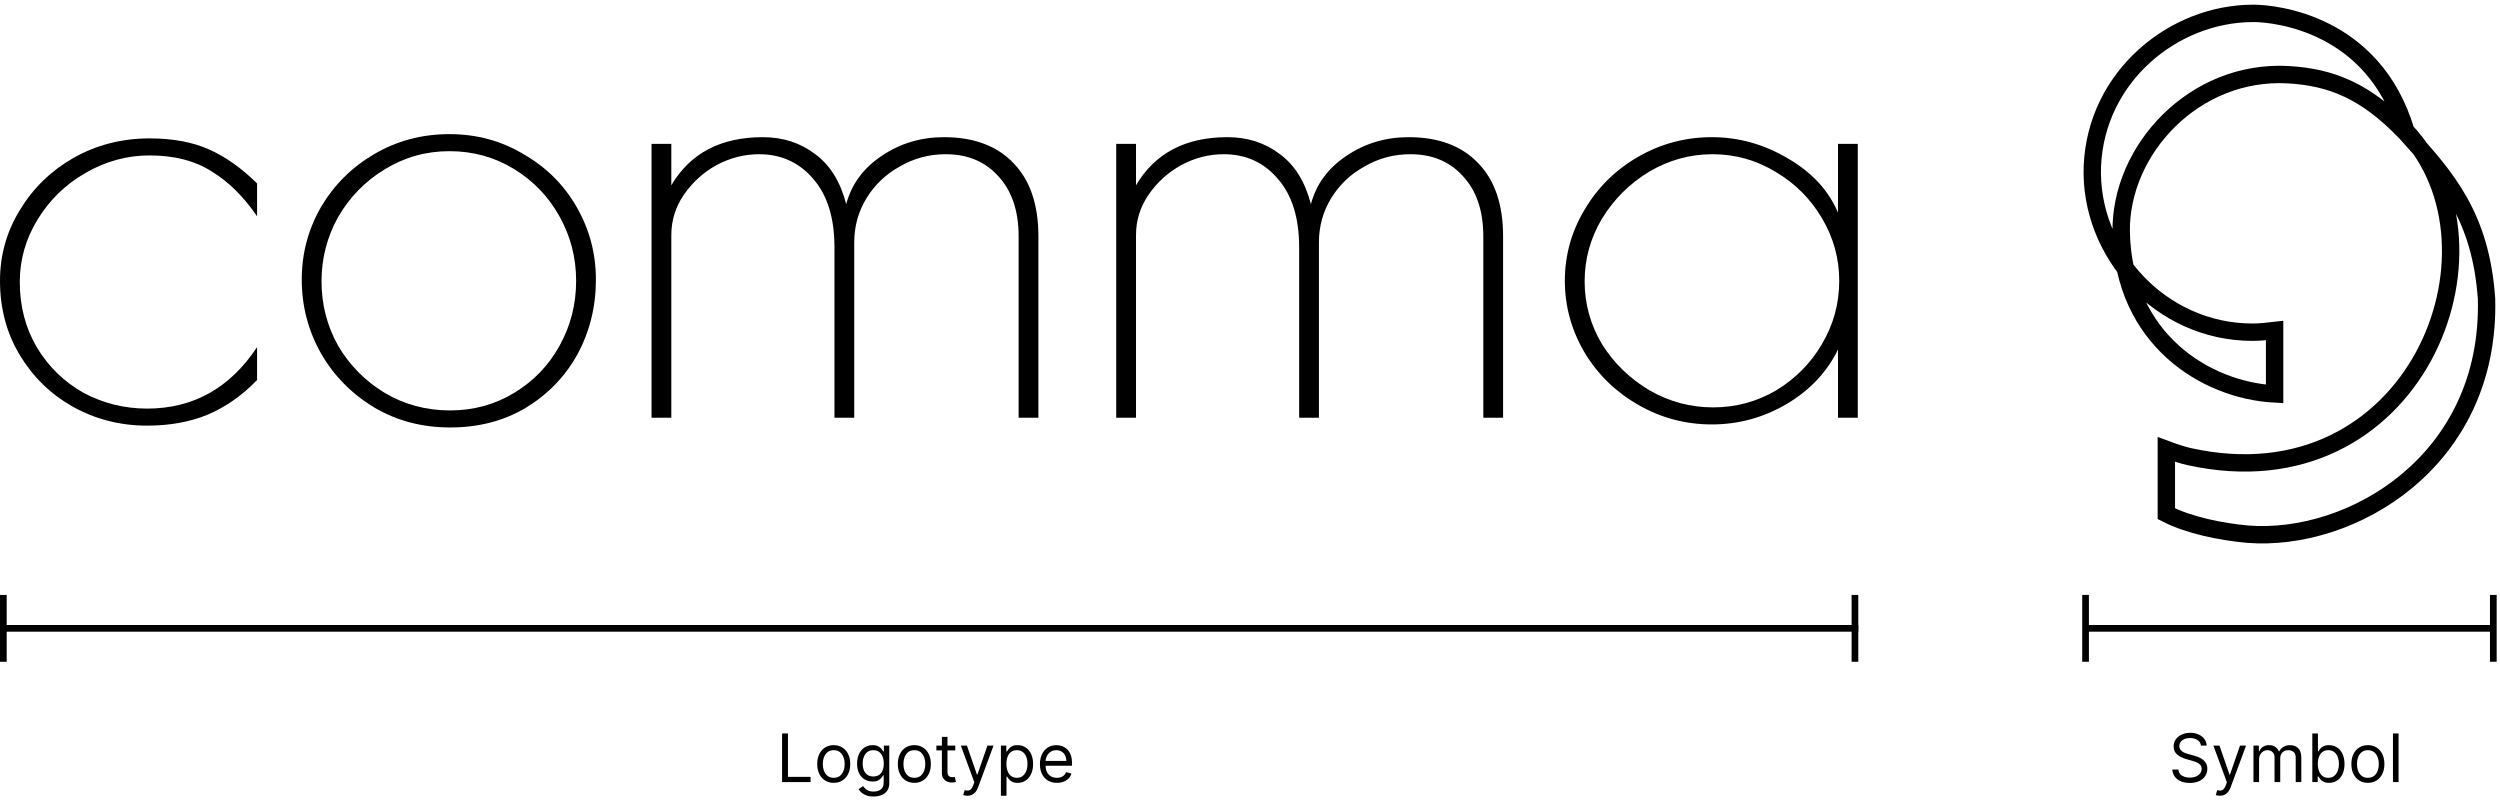
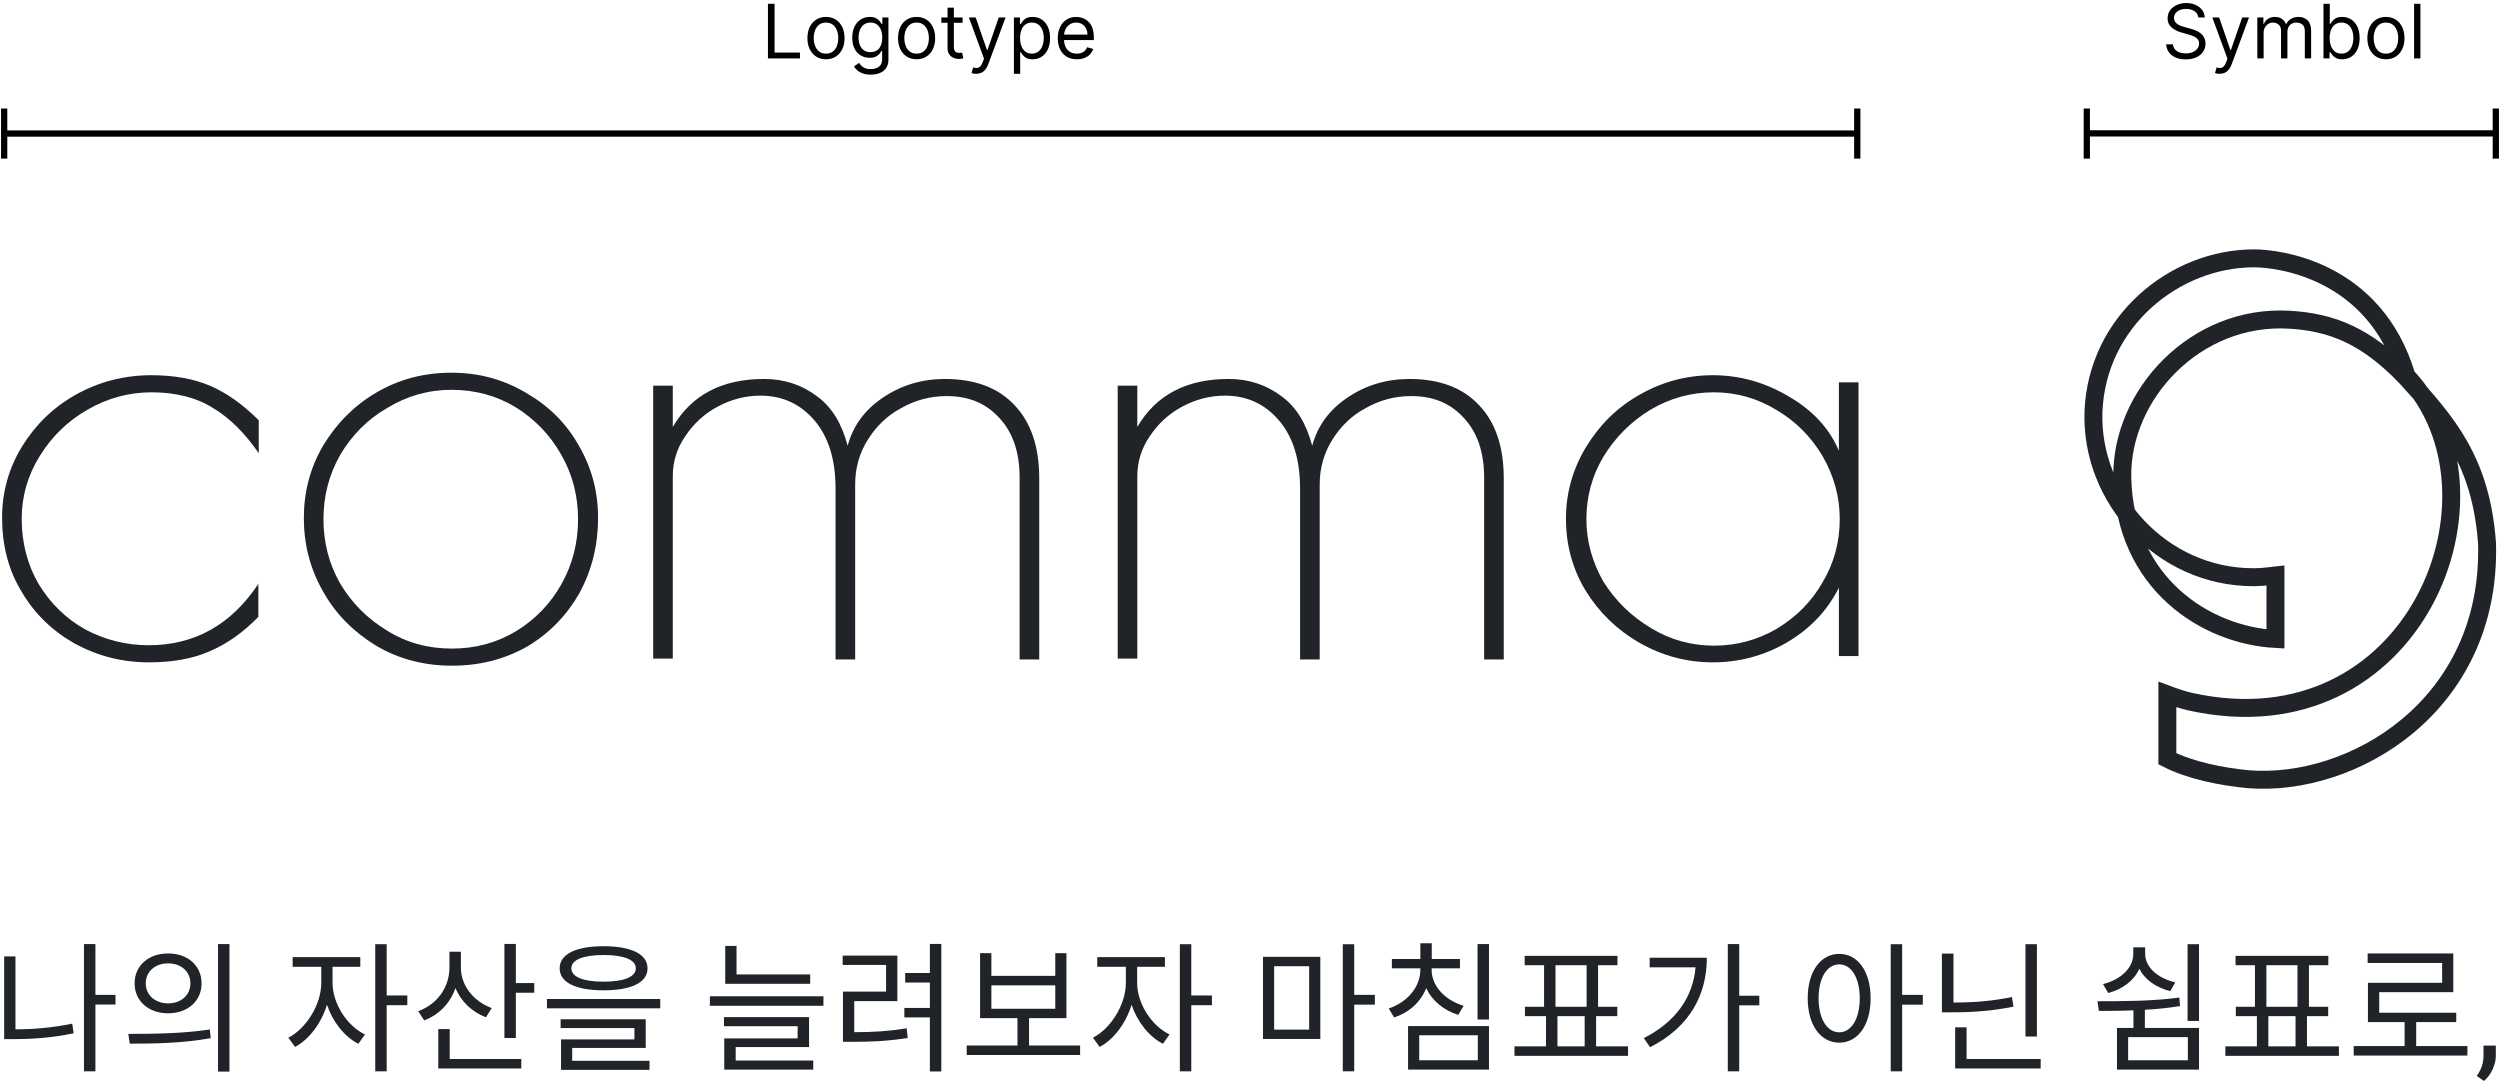
- <svg xmlns="http://www.w3.org/2000/svg" width="374" height="120" viewBox="0 0 374 120" fill="none">
-   <path d="M22.003 63.675C17.997 63.675 14.299 62.734 10.909 60.853C7.581 58.971 4.931 56.392 2.958 53.114C0.986 49.837 0 46.134 0 42.007C0 38.183 0.986 34.663 2.958 31.446C4.931 28.169 7.612 25.559 11.001 23.616C14.453 21.674 18.243 20.703 22.373 20.703C25.824 20.703 28.782 21.249 31.248 22.342C33.713 23.434 36.117 25.134 38.459 27.44V32.357C36.425 29.383 34.145 27.137 31.618 25.619C29.152 24.041 26.071 23.252 22.373 23.252C18.983 23.252 15.778 24.132 12.758 25.892C9.8 27.592 7.427 29.898 5.639 32.812C3.852 35.725 2.958 38.851 2.958 42.189C2.958 45.831 3.821 49.108 5.547 52.022C7.273 54.874 9.584 57.12 12.481 58.759C15.439 60.337 18.613 61.126 22.003 61.126C28.906 61.126 34.391 58.061 38.459 51.931V56.847C36.24 59.154 33.775 60.883 31.063 62.036C28.413 63.129 25.393 63.675 22.003 63.675Z" fill="black" />
-   <path d="M67.329 63.949C63.138 63.949 59.348 62.947 55.958 60.945C52.568 58.881 49.918 56.18 48.008 52.842C46.097 49.443 45.142 45.771 45.142 41.826C45.142 37.941 46.097 34.33 48.008 30.991C49.98 27.653 52.63 25.013 55.958 23.071C59.348 21.068 63.108 20.066 67.237 20.066C71.305 20.066 75.003 21.068 78.331 23.071C81.721 25.013 84.371 27.653 86.281 30.991C88.192 34.33 89.147 37.941 89.147 41.826C89.147 45.892 88.223 49.625 86.374 53.024C84.525 56.362 81.936 59.033 78.608 61.036C75.342 62.978 71.582 63.949 67.329 63.949ZM67.329 61.4C70.842 61.4 74.047 60.52 76.944 58.76C79.841 56.999 82.09 54.663 83.693 51.749C85.357 48.775 86.189 45.528 86.189 42.008C86.189 38.548 85.357 35.331 83.693 32.357C82.029 29.383 79.748 27.016 76.852 25.256C73.955 23.496 70.75 22.616 67.237 22.616C63.724 22.616 60.488 23.526 57.53 25.347C54.633 27.107 52.322 29.474 50.596 32.448C48.932 35.422 48.1 38.639 48.1 42.099C48.1 45.558 48.932 48.775 50.596 51.749C52.322 54.663 54.633 56.999 57.53 58.76C60.488 60.52 63.755 61.4 67.329 61.4Z" fill="black" />
-   <path d="M97.471 21.523H100.429V27.714C103.264 22.919 107.825 20.521 114.112 20.521C117.132 20.521 119.751 21.371 121.97 23.071C124.189 24.709 125.73 27.198 126.592 30.536C127.394 27.562 129.15 25.165 131.862 23.344C134.636 21.462 137.748 20.521 141.199 20.521C145.699 20.521 149.181 21.826 151.646 24.436C154.112 26.986 155.344 30.627 155.344 35.361V62.492H152.386V35.361C152.386 31.538 151.369 28.533 149.335 26.348C147.363 24.163 144.743 23.071 141.477 23.071C139.011 23.071 136.731 23.678 134.636 24.892C132.54 26.045 130.876 27.623 129.643 29.626C128.411 31.629 127.794 33.844 127.794 36.272V62.492H124.836V37C124.836 32.63 123.788 29.231 121.693 26.803C119.597 24.315 116.885 23.071 113.557 23.071C111.338 23.071 109.212 23.617 107.178 24.709C105.206 25.802 103.573 27.289 102.278 29.171C101.046 30.991 100.429 32.994 100.429 35.179V62.492H97.471V21.523Z" fill="black" />
-   <path d="M166.988 21.523H169.947V27.714C172.782 22.919 177.343 20.521 183.629 20.521C186.649 20.521 189.269 21.371 191.487 23.071C193.706 24.709 195.247 27.198 196.11 30.536C196.911 27.562 198.668 25.165 201.38 23.344C204.153 21.462 207.265 20.521 210.717 20.521C215.216 20.521 218.698 21.826 221.164 24.436C223.629 26.986 224.862 30.627 224.862 35.361V62.492H221.903V35.361C221.903 31.538 220.886 28.533 218.852 26.348C216.88 24.163 214.261 23.071 210.994 23.071C208.529 23.071 206.249 23.678 204.153 24.892C202.057 26.045 200.393 27.623 199.161 29.626C197.928 31.629 197.312 33.844 197.312 36.272V62.492H194.353V37C194.353 32.63 193.306 29.231 191.21 26.803C189.115 24.315 186.403 23.071 183.075 23.071C180.856 23.071 178.729 23.617 176.696 24.709C174.723 25.802 173.09 27.289 171.796 29.171C170.563 30.991 169.947 32.994 169.947 35.179V62.492H166.988V21.523Z" fill="black" />
-   <path d="M256.105 63.494C252.161 63.494 248.493 62.523 245.104 60.58C241.714 58.638 239.033 56.028 237.061 52.751C235.088 49.412 234.102 45.831 234.102 42.008C234.102 38.184 235.088 34.633 237.061 31.356C239.033 28.017 241.714 25.377 245.104 23.435C248.493 21.493 252.161 20.521 256.105 20.521C260.111 20.521 263.902 21.584 267.476 23.708C271.051 25.772 273.547 28.473 274.965 31.811V21.523H277.923V62.492H274.965V52.295C273.301 55.694 270.712 58.426 267.199 60.489C263.748 62.492 260.05 63.494 256.105 63.494ZM256.29 60.944C259.68 60.944 262.823 60.095 265.72 58.395C268.616 56.635 270.897 54.329 272.561 51.476C274.287 48.563 275.15 45.407 275.15 42.008C275.15 38.669 274.287 35.544 272.561 32.63C270.835 29.717 268.524 27.41 265.627 25.711C262.731 23.951 259.587 23.071 256.198 23.071C252.808 23.071 249.634 23.951 246.675 25.711C243.779 27.471 241.436 29.808 239.649 32.721C237.923 35.635 237.061 38.76 237.061 42.099C237.061 45.437 237.923 48.563 239.649 51.476C241.436 54.329 243.809 56.635 246.768 58.395C249.726 60.095 252.9 60.944 256.29 60.944Z" fill="black" />
-   <path fill-rule="evenodd" clip-rule="evenodd" d="M324.085 67.239V76.853C327.525 78.601 332.215 79.538 336.217 79.912C351.725 81.161 372.612 69.05 371.986 44.702C371.111 32.278 365.983 26.535 359.855 19.793C353.914 13.612 348.786 11.552 342.345 11.177C328.275 10.366 317.144 22.415 317.332 34.713C317.644 50.695 329.901 58.374 340.282 58.936V49.447C339.219 49.572 338.093 49.696 336.967 49.696C323.21 49.696 312.517 37.835 313.017 24.849C313.58 11.489 325.086 2 337.092 2C340.407 2 355.102 3.498 359.917 19.605C376.426 37.148 361.23 75.792 327.462 68.3C326.587 68.113 325.086 67.614 324.085 67.239Z" stroke="black" stroke-width="2.6" stroke-miterlimit="10" />
-   <path d="M373 89L373 99" stroke="black" />
-   <path d="M312 89L312 99" stroke="black" />
-   <path d="M312 94L373 94" stroke="black" />
-   <path d="M0.5 89L0.5 99" stroke="black" />
-   <path d="M277.5 89L277.5 99" stroke="black" />
-   <path d="M0 94L278 94" stroke="black" />
-   <path d="M329.265 111.546C329.223 111.186 329.05 110.906 328.747 110.707C328.444 110.509 328.072 110.409 327.632 110.409C327.31 110.409 327.028 110.461 326.786 110.565C326.547 110.67 326.36 110.813 326.225 110.995C326.093 111.177 326.026 111.385 326.026 111.617C326.026 111.811 326.073 111.978 326.165 112.117C326.26 112.255 326.38 112.369 326.527 112.462C326.674 112.552 326.828 112.626 326.989 112.685C327.15 112.742 327.298 112.788 327.433 112.824L328.171 113.023C328.361 113.073 328.571 113.141 328.803 113.229C329.038 113.316 329.262 113.436 329.475 113.587C329.69 113.737 329.868 113.928 330.007 114.163C330.147 114.397 330.217 114.685 330.217 115.026C330.217 115.419 330.114 115.774 329.908 116.091C329.704 116.408 329.406 116.66 329.013 116.847C328.622 117.034 328.148 117.128 327.589 117.128C327.068 117.128 326.617 117.044 326.236 116.876C325.857 116.708 325.559 116.473 325.341 116.173C325.126 115.872 325.004 115.523 324.975 115.125H325.884C325.908 115.4 326 115.627 326.161 115.807C326.325 115.984 326.531 116.117 326.779 116.205C327.03 116.29 327.3 116.332 327.589 116.332C327.925 116.332 328.227 116.278 328.495 116.169C328.762 116.058 328.974 115.904 329.13 115.707C329.286 115.509 329.365 115.277 329.365 115.011C329.365 114.77 329.297 114.573 329.162 114.422C329.027 114.27 328.85 114.147 328.629 114.053C328.409 113.958 328.171 113.875 327.916 113.804L327.021 113.548C326.453 113.385 326.003 113.152 325.671 112.849C325.34 112.546 325.174 112.149 325.174 111.659C325.174 111.252 325.284 110.897 325.504 110.594C325.727 110.288 326.025 110.052 326.399 109.884C326.776 109.713 327.196 109.628 327.66 109.628C328.129 109.628 328.545 109.712 328.91 109.88C329.275 110.046 329.563 110.273 329.776 110.562C329.992 110.851 330.106 111.179 330.117 111.546H329.265Z" fill="black" />
-   <path d="M332.091 119.046C331.949 119.046 331.822 119.034 331.711 119.01C331.6 118.989 331.523 118.967 331.48 118.946L331.693 118.207C331.897 118.26 332.077 118.278 332.233 118.264C332.389 118.25 332.528 118.18 332.648 118.055C332.772 117.932 332.884 117.732 332.986 117.455L333.142 117.028L331.125 111.546H332.034L333.54 115.892H333.597L335.102 111.546H336.011L333.696 117.796C333.592 118.077 333.463 118.31 333.309 118.495C333.155 118.682 332.976 118.821 332.773 118.911C332.572 119.001 332.344 119.046 332.091 119.046Z" fill="black" />
-   <path d="M337.118 117V111.546H337.927V112.398H337.998C338.112 112.107 338.295 111.881 338.549 111.72C338.802 111.556 339.106 111.475 339.461 111.475C339.821 111.475 340.121 111.556 340.36 111.72C340.601 111.881 340.789 112.107 340.924 112.398H340.981C341.121 112.116 341.33 111.892 341.61 111.727C341.889 111.559 342.224 111.475 342.615 111.475C343.102 111.475 343.501 111.627 343.811 111.933C344.122 112.236 344.277 112.708 344.277 113.35V117H343.439V113.35C343.439 112.947 343.329 112.659 343.108 112.487C342.888 112.314 342.629 112.227 342.331 112.227C341.947 112.227 341.65 112.343 341.439 112.575C341.229 112.805 341.123 113.096 341.123 113.449V117H340.271V113.264C340.271 112.954 340.17 112.704 339.969 112.515C339.768 112.323 339.509 112.227 339.191 112.227C338.974 112.227 338.77 112.285 338.581 112.401C338.394 112.517 338.242 112.678 338.126 112.884C338.012 113.088 337.956 113.323 337.956 113.591V117H337.118Z" fill="black" />
-   <path d="M345.923 117V109.727H346.761V112.412H346.832C346.893 112.317 346.978 112.197 347.087 112.05C347.199 111.901 347.357 111.768 347.563 111.652C347.772 111.534 348.053 111.475 348.408 111.475C348.868 111.475 349.273 111.589 349.623 111.819C349.973 112.049 350.247 112.374 350.443 112.796C350.64 113.217 350.738 113.714 350.738 114.287C350.738 114.865 350.64 115.365 350.443 115.789C350.247 116.211 349.974 116.537 349.626 116.769C349.278 116.999 348.877 117.114 348.423 117.114C348.072 117.114 347.792 117.056 347.581 116.94C347.37 116.821 347.208 116.688 347.094 116.538C346.981 116.387 346.893 116.261 346.832 116.162H346.732V117H345.923ZM346.746 114.273C346.746 114.685 346.807 115.048 346.928 115.363C347.048 115.676 347.225 115.921 347.457 116.098C347.689 116.273 347.973 116.361 348.309 116.361C348.659 116.361 348.952 116.269 349.186 116.084C349.423 115.897 349.6 115.646 349.719 115.331C349.84 115.014 349.9 114.661 349.9 114.273C349.9 113.889 349.841 113.544 349.722 113.236C349.606 112.926 349.43 112.681 349.193 112.501C348.959 112.319 348.664 112.227 348.309 112.227C347.968 112.227 347.682 112.314 347.45 112.487C347.218 112.657 347.042 112.896 346.924 113.204C346.806 113.509 346.746 113.866 346.746 114.273Z" fill="black" />
-   <path d="M354.236 117.114C353.743 117.114 353.311 116.997 352.94 116.762C352.57 116.528 352.282 116.2 352.073 115.778C351.867 115.357 351.764 114.865 351.764 114.301C351.764 113.733 351.867 113.237 352.073 112.813C352.282 112.39 352.57 112.06 352.94 111.826C353.311 111.592 353.743 111.475 354.236 111.475C354.728 111.475 355.159 111.592 355.528 111.826C355.9 112.06 356.189 112.39 356.395 112.813C356.603 113.237 356.707 113.733 356.707 114.301C356.707 114.865 356.603 115.357 356.395 115.778C356.189 116.2 355.9 116.528 355.528 116.762C355.159 116.997 354.728 117.114 354.236 117.114ZM354.236 116.361C354.61 116.361 354.918 116.265 355.159 116.073C355.401 115.881 355.579 115.629 355.695 115.317C355.811 115.004 355.869 114.666 355.869 114.301C355.869 113.937 355.811 113.597 355.695 113.282C355.579 112.967 355.401 112.713 355.159 112.519C354.918 112.324 354.61 112.227 354.236 112.227C353.862 112.227 353.554 112.324 353.313 112.519C353.071 112.713 352.892 112.967 352.776 113.282C352.66 113.597 352.602 113.937 352.602 114.301C352.602 114.666 352.66 115.004 352.776 115.317C352.892 115.629 353.071 115.881 353.313 116.073C353.554 116.265 353.862 116.361 354.236 116.361Z" fill="black" />
-   <path d="M358.825 109.727V117H357.987V109.727H358.825Z" fill="black" />
-   <path d="M116.998 117V109.727H117.878V116.219H121.259V117H116.998Z" fill="black" />
-   <path d="M124.725 117.114C124.233 117.114 123.801 116.996 123.429 116.762C123.06 116.528 122.771 116.2 122.562 115.778C122.356 115.357 122.253 114.865 122.253 114.301C122.253 113.733 122.356 113.237 122.562 112.813C122.771 112.389 123.06 112.06 123.429 111.826C123.801 111.592 124.233 111.474 124.725 111.474C125.217 111.474 125.648 111.592 126.018 111.826C126.389 112.06 126.678 112.389 126.884 112.813C127.093 113.237 127.197 113.733 127.197 114.301C127.197 114.865 127.093 115.357 126.884 115.778C126.678 116.2 126.389 116.528 126.018 116.762C125.648 116.996 125.217 117.114 124.725 117.114ZM124.725 116.361C125.099 116.361 125.407 116.265 125.648 116.073C125.89 115.881 126.069 115.629 126.185 115.317C126.301 115.004 126.359 114.666 126.359 114.301C126.359 113.937 126.301 113.597 126.185 113.282C126.069 112.967 125.89 112.713 125.648 112.518C125.407 112.324 125.099 112.227 124.725 112.227C124.351 112.227 124.043 112.324 123.802 112.518C123.56 112.713 123.382 112.967 123.266 113.282C123.15 113.597 123.092 113.937 123.092 114.301C123.092 114.666 123.15 115.004 123.266 115.317C123.382 115.629 123.56 115.881 123.802 116.073C124.043 116.265 124.351 116.361 124.725 116.361Z" fill="black" />
-   <path d="M130.678 119.159C130.273 119.159 129.925 119.107 129.634 119.003C129.342 118.901 129.1 118.766 128.906 118.598C128.714 118.432 128.561 118.255 128.448 118.065L129.115 117.597C129.191 117.696 129.287 117.81 129.403 117.938C129.519 118.068 129.677 118.18 129.879 118.275C130.082 118.372 130.349 118.42 130.678 118.42C131.118 118.42 131.481 118.314 131.768 118.101C132.054 117.888 132.198 117.554 132.198 117.099V115.991H132.127C132.065 116.091 131.977 116.214 131.864 116.361C131.752 116.505 131.591 116.634 131.381 116.748C131.172 116.859 130.891 116.915 130.536 116.915C130.095 116.915 129.7 116.811 129.35 116.602C129.002 116.394 128.726 116.091 128.522 115.693C128.321 115.295 128.22 114.813 128.22 114.244C128.22 113.686 128.319 113.199 128.515 112.785C128.712 112.368 128.985 112.046 129.335 111.819C129.686 111.589 130.091 111.474 130.55 111.474C130.905 111.474 131.187 111.534 131.395 111.652C131.606 111.768 131.767 111.901 131.878 112.05C131.992 112.197 132.079 112.317 132.141 112.412H132.226V111.545H133.036V117.156C133.036 117.625 132.929 118.006 132.716 118.3C132.505 118.596 132.221 118.812 131.864 118.95C131.509 119.089 131.113 119.159 130.678 119.159ZM130.649 116.162C130.985 116.162 131.27 116.085 131.502 115.931C131.734 115.777 131.91 115.556 132.031 115.267C132.151 114.978 132.212 114.633 132.212 114.23C132.212 113.837 132.153 113.49 132.034 113.19C131.916 112.889 131.741 112.653 131.509 112.483C131.277 112.313 130.99 112.227 130.649 112.227C130.294 112.227 129.998 112.317 129.761 112.497C129.527 112.677 129.351 112.919 129.232 113.222C129.116 113.525 129.058 113.861 129.058 114.23C129.058 114.609 129.118 114.944 129.236 115.235C129.357 115.524 129.534 115.751 129.769 115.917C130.005 116.08 130.299 116.162 130.649 116.162Z" fill="black" />
-   <path d="M136.786 117.114C136.293 117.114 135.861 116.996 135.489 116.762C135.12 116.528 134.831 116.2 134.623 115.778C134.417 115.357 134.314 114.865 134.314 114.301C134.314 113.733 134.417 113.237 134.623 112.813C134.831 112.389 135.12 112.06 135.489 111.826C135.861 111.592 136.293 111.474 136.786 111.474C137.278 111.474 137.709 111.592 138.078 111.826C138.45 112.06 138.739 112.389 138.945 112.813C139.153 113.237 139.257 113.733 139.257 114.301C139.257 114.865 139.153 115.357 138.945 115.778C138.739 116.2 138.45 116.528 138.078 116.762C137.709 116.996 137.278 117.114 136.786 117.114ZM136.786 116.361C137.16 116.361 137.467 116.265 137.709 116.073C137.95 115.881 138.129 115.629 138.245 115.317C138.361 115.004 138.419 114.666 138.419 114.301C138.419 113.937 138.361 113.597 138.245 113.282C138.129 112.967 137.95 112.713 137.709 112.518C137.467 112.324 137.16 112.227 136.786 112.227C136.412 112.227 136.104 112.324 135.862 112.518C135.621 112.713 135.442 112.967 135.326 113.282C135.21 113.597 135.152 113.937 135.152 114.301C135.152 114.666 135.21 115.004 135.326 115.317C135.442 115.629 135.621 115.881 135.862 116.073C136.104 116.265 136.412 116.361 136.786 116.361Z" fill="black" />
-   <path d="M142.909 111.545V112.256H140.082V111.545H142.909ZM140.906 110.239H141.744V115.438C141.744 115.674 141.778 115.852 141.847 115.97C141.918 116.086 142.008 116.164 142.117 116.205C142.228 116.242 142.345 116.261 142.468 116.261C142.561 116.261 142.636 116.257 142.696 116.247C142.755 116.235 142.802 116.226 142.838 116.219L143.008 116.972C142.951 116.993 142.872 117.014 142.77 117.036C142.668 117.059 142.539 117.071 142.383 117.071C142.146 117.071 141.914 117.02 141.687 116.918C141.462 116.817 141.275 116.661 141.126 116.453C140.979 116.245 140.906 115.982 140.906 115.665V110.239Z" fill="black" />
-   <path d="M144.709 119.045C144.567 119.045 144.44 119.034 144.329 119.01C144.218 118.989 144.141 118.967 144.098 118.946L144.311 118.207C144.515 118.259 144.695 118.278 144.851 118.264C145.007 118.25 145.146 118.18 145.267 118.055C145.39 117.932 145.502 117.732 145.604 117.455L145.76 117.028L143.743 111.545H144.652L146.158 115.892H146.215L147.72 111.545H148.63L146.314 117.795C146.21 118.077 146.081 118.31 145.927 118.495C145.773 118.682 145.595 118.821 145.391 118.911C145.19 119 144.962 119.045 144.709 119.045Z" fill="black" />
-   <path d="M149.736 119.045V111.545H150.545V112.412H150.645C150.706 112.317 150.792 112.197 150.901 112.05C151.012 111.901 151.17 111.768 151.376 111.652C151.585 111.534 151.866 111.474 152.222 111.474C152.681 111.474 153.086 111.589 153.436 111.819C153.786 112.049 154.06 112.374 154.256 112.795C154.453 113.217 154.551 113.714 154.551 114.287C154.551 114.865 154.453 115.365 154.256 115.789C154.06 116.21 153.788 116.537 153.44 116.769C153.092 116.999 152.69 117.114 152.236 117.114C151.885 117.114 151.605 117.056 151.394 116.94C151.183 116.821 151.021 116.688 150.908 116.538C150.794 116.387 150.706 116.261 150.645 116.162H150.574V119.045H149.736ZM150.56 114.273C150.56 114.685 150.62 115.048 150.741 115.363C150.861 115.675 151.038 115.92 151.27 116.098C151.502 116.273 151.786 116.361 152.122 116.361C152.472 116.361 152.765 116.268 152.999 116.084C153.236 115.897 153.414 115.646 153.532 115.331C153.653 115.014 153.713 114.661 153.713 114.273C153.713 113.889 153.654 113.544 153.535 113.236C153.419 112.926 153.243 112.681 153.006 112.501C152.772 112.318 152.477 112.227 152.122 112.227C151.781 112.227 151.495 112.314 151.263 112.487C151.031 112.657 150.856 112.896 150.737 113.204C150.619 113.509 150.56 113.866 150.56 114.273Z" fill="black" />
-   <path d="M158.116 117.114C157.591 117.114 157.137 116.998 156.756 116.766C156.378 116.531 156.085 116.205 155.879 115.786C155.676 115.364 155.574 114.874 155.574 114.315C155.574 113.757 155.676 113.264 155.879 112.838C156.085 112.41 156.372 112.076 156.739 111.837C157.108 111.595 157.539 111.474 158.031 111.474C158.315 111.474 158.596 111.522 158.873 111.616C159.15 111.711 159.402 111.865 159.629 112.078C159.856 112.289 160.038 112.568 160.173 112.916C160.307 113.264 160.375 113.693 160.375 114.202V114.557H156.17V113.832H159.523C159.523 113.525 159.461 113.25 159.338 113.009C159.217 112.767 159.044 112.576 158.82 112.437C158.597 112.297 158.334 112.227 158.031 112.227C157.697 112.227 157.409 112.31 157.165 112.476C156.923 112.639 156.737 112.852 156.607 113.115C156.477 113.378 156.412 113.66 156.412 113.96V114.443C156.412 114.855 156.483 115.204 156.625 115.491C156.769 115.775 156.969 115.991 157.225 116.141C157.481 116.287 157.778 116.361 158.116 116.361C158.337 116.361 158.535 116.33 158.713 116.268C158.893 116.205 159.048 116.11 159.178 115.984C159.308 115.857 159.409 115.698 159.48 115.509L160.29 115.736C160.204 116.01 160.061 116.252 159.86 116.46C159.659 116.666 159.41 116.827 159.114 116.943C158.818 117.057 158.486 117.114 158.116 117.114Z" fill="black" />
+ <svg xmlns="http://www.w3.org/2000/svg" width="599" height="259" viewBox="0 0 599 259" fill="none">
+   <path d="M519.3 166.4V181.8C524.8 184.6 532.3 186.1 538.7 186.7C563.5 188.7 596.9 169.3 595.9 130.3C594.5 110.4 586.3 101.2 576.5 90.4C567 80.5 558.8 77.2 548.5 76.6C526 75.3 508.2 94.6 508.5 114.3C509 139.9 528.6 152.2 545.2 153.1V137.9C543.5 138.1 541.7 138.3 539.9 138.3C517.9 138.3 500.8 119.3 501.6 98.5C502.5 77.1 520.9 61.9 540.1 61.9C545.4 61.9 568.9 64.3 576.6 90.1C603 118.2 578.7 180.1 524.7 168.1C523.3 167.8 520.9 167 519.3 166.4Z" stroke="#202328" stroke-width="4.3" stroke-miterlimit="10" />
+   <path d="M35.7 158.7C29.3 158.7 23.4 157.2 17.9 154.2C12.6 151.2 8.3 147.1 5.2 141.8C2 136.6 0.5 130.6 0.5 124C0.5 117.9 2.1 112.2 5.2 107.1C8.4 101.9 12.6 97.7 18.1 94.6C23.6 91.5 29.7 89.9 36.3 89.9C41.8 89.9 46.6 90.8 50.5 92.5C54.4 94.2 58.3 97 62 100.7V108.6C58.7 103.8 55.1 100.2 51.1 97.8C47.2 95.3 42.2 94 36.3 94C30.9 94 25.7 95.4 20.9 98.2C16.2 100.9 12.4 104.6 9.5 109.3C6.6 114 5.2 119 5.2 124.3C5.2 130.1 6.6 135.4 9.3 140C12.1 144.6 15.8 148.2 20.4 150.8C25.1 153.3 30.2 154.6 35.6 154.6C46.6 154.6 55.4 149.7 61.9 139.9V147.8C58.3 151.5 54.4 154.3 50.1 156.1C46 157.9 41.1 158.7 35.7 158.7Z" fill="#202328" />
+   <path d="M108.3 159.5C101.6 159.5 95.5 157.9 90.1 154.7C84.7 151.4 80.4 147.1 77.4 141.7C74.3 136.3 72.8 130.4 72.8 124.1C72.8 117.9 74.3 112.1 77.4 106.8C80.6 101.5 84.8 97.2 90.1 94.1C95.5 90.9 101.5 89.3 108.2 89.3C114.7 89.3 120.6 90.9 126 94.1C131.4 97.2 135.7 101.4 138.7 106.8C141.8 112.1 143.3 117.9 143.3 124.1C143.3 130.6 141.8 136.6 138.9 142C135.9 147.3 131.8 151.6 126.5 154.8C121.1 157.9 115.1 159.5 108.3 159.5ZM108.3 155.4C113.9 155.4 119.1 154 123.7 151.2C128.3 148.4 131.9 144.6 134.5 140C137.2 135.2 138.5 130 138.5 124.4C138.5 118.9 137.2 113.7 134.5 109C131.8 104.2 128.2 100.5 123.6 97.6C119 94.8 113.8 93.4 108.2 93.4C102.6 93.4 97.4 94.9 92.7 97.8C88 100.5 84.3 104.3 81.5 109C78.8 113.8 77.5 118.9 77.5 124.4C77.5 129.9 78.8 135.1 81.5 139.8C84.3 144.5 88 148.2 92.6 151C97.3 154 102.6 155.4 108.3 155.4Z" fill="#202328" />
+   <path d="M156.5 92.4H161.2V102.3C165.7 94.6 173 90.8 183.1 90.8C187.9 90.8 192.1 92.2 195.7 94.9C199.3 97.5 201.7 101.5 203.1 106.8C204.4 102 207.2 98.2 211.5 95.3C215.9 92.3 220.9 90.8 226.4 90.8C233.6 90.8 239.2 92.9 243.1 97.1C247 101.2 249 107 249 114.6V158H244.3V114.5C244.3 108.4 242.7 103.6 239.4 100.1C236.2 96.6 232.1 94.9 226.8 94.9C222.9 94.9 219.2 95.9 215.9 97.8C212.5 99.6 209.9 102.2 207.9 105.4C205.9 108.6 204.9 112.2 204.9 116V158H200.2V117.1C200.2 110.1 198.5 104.7 195.2 100.8C191.8 96.8 187.5 94.8 182.2 94.8C178.6 94.8 175.2 95.7 172 97.4C168.8 99.1 166.2 101.5 164.2 104.5C162.2 107.4 161.2 110.6 161.2 114.1V157.8H156.5V92.4V92.4Z" fill="#202328" />
+   <path d="M267.8 92.4H272.5V102.3C277 94.6 284.3 90.8 294.4 90.8C299.2 90.8 303.4 92.2 307 94.9C310.6 97.5 313 101.5 314.4 106.8C315.7 102 318.5 98.2 322.8 95.3C327.2 92.3 332.2 90.8 337.7 90.8C344.9 90.8 350.5 92.9 354.4 97.1C358.3 101.2 360.3 107 360.3 114.6V158H355.6V114.5C355.6 108.4 354 103.6 350.7 100.1C347.5 96.6 343.4 94.9 338.1 94.9C334.2 94.9 330.5 95.9 327.2 97.8C323.8 99.6 321.2 102.2 319.2 105.4C317.2 108.6 316.2 112.2 316.2 116V158H311.5V117.1C311.5 110.1 309.8 104.7 306.5 100.8C303.1 96.8 298.8 94.8 293.5 94.8C289.9 94.8 286.5 95.7 283.3 97.4C280.1 99.1 277.5 101.5 275.5 104.5C273.5 107.4 272.5 110.6 272.5 114.1V157.8H267.8V92.4V92.4Z" fill="#202328" />
+   <path d="M410.4 158.7C404.1 158.7 398.2 157.1 392.8 154C387.4 150.9 383.1 146.7 379.9 141.5C376.7 136.2 375.2 130.4 375.2 124.3C375.2 118.2 376.8 112.5 379.9 107.3C383.1 102 387.3 97.7 392.8 94.6C398.2 91.5 404.1 89.9 410.4 89.9C416.8 89.9 422.9 91.6 428.6 95C434.3 98.3 438.3 102.6 440.6 108V91.6H445.3V157.2H440.6V140.8C437.9 146.2 433.8 150.6 428.2 153.9C422.7 157.1 416.7 158.7 410.4 158.7ZM410.7 154.7C416.1 154.7 421.2 153.3 425.8 150.6C430.4 147.8 434.1 144.1 436.7 139.5C439.5 134.8 440.8 129.8 440.8 124.3C440.8 119 439.4 114 436.7 109.3C433.9 104.6 430.2 100.9 425.6 98.2C421 95.4 416 94 410.6 94C405.2 94 400.1 95.4 395.4 98.2C390.8 101 387 104.8 384.2 109.4C381.4 114.1 380.1 119.1 380.1 124.4C380.1 129.7 381.5 134.7 384.2 139.4C387.1 144 390.9 147.7 395.6 150.5C400.2 153.3 405.3 154.7 410.7 154.7Z" fill="#202328" />
+   <path d="M598 26L598 38" stroke="black" stroke-width="1.5" />
+   <path d="M500 26L500 38" stroke="black" stroke-width="1.5" />
+   <path d="M500 31.958L598 31.958" stroke="black" stroke-width="1.5" />
+   <path d="M1 26L1 38" stroke="black" stroke-width="1.5" />
+   <path d="M445 26L445 38" stroke="black" stroke-width="1.5" />
+   <path d="M1 32L445 32" stroke="black" stroke-width="1.5" />
+   <path d="M184 14V0.909H185.585V12.594H191.67V14H184Z" fill="black" />
+   <path d="M197.909 14.205C197.023 14.205 196.245 13.994 195.576 13.572C194.911 13.15 194.391 12.56 194.016 11.801C193.646 11.043 193.46 10.156 193.46 9.142C193.46 8.119 193.646 7.227 194.016 6.464C194.391 5.701 194.911 5.109 195.576 4.687C196.245 4.265 197.023 4.054 197.909 4.054C198.795 4.054 199.571 4.265 200.236 4.687C200.905 5.109 201.425 5.701 201.795 6.464C202.17 7.227 202.358 8.119 202.358 9.142C202.358 10.156 202.17 11.043 201.795 11.801C201.425 12.56 200.905 13.15 200.236 13.572C199.571 13.994 198.795 14.205 197.909 14.205ZM197.909 12.85C198.582 12.85 199.136 12.677 199.571 12.332C200.006 11.987 200.327 11.533 200.536 10.97C200.745 10.408 200.849 9.798 200.849 9.142C200.849 8.486 200.745 7.874 200.536 7.308C200.327 6.741 200.006 6.283 199.571 5.933C199.136 5.584 198.582 5.409 197.909 5.409C197.236 5.409 196.682 5.584 196.247 5.933C195.813 6.283 195.491 6.741 195.282 7.308C195.073 7.874 194.969 8.486 194.969 9.142C194.969 9.798 195.073 10.408 195.282 10.97C195.491 11.533 195.813 11.987 196.247 12.332C196.682 12.677 197.236 12.85 197.909 12.85Z" fill="black" />
+   <path d="M208.624 17.887C207.895 17.887 207.269 17.793 206.744 17.605C206.22 17.422 205.784 17.179 205.434 16.877C205.089 16.578 204.814 16.259 204.61 15.918L205.811 15.074C205.948 15.253 206.12 15.457 206.329 15.688C206.538 15.922 206.823 16.124 207.186 16.295C207.552 16.47 208.031 16.557 208.624 16.557C209.416 16.557 210.07 16.365 210.586 15.982C211.102 15.598 211.36 14.997 211.36 14.179V12.185H211.232C211.121 12.364 210.963 12.585 210.759 12.85C210.558 13.11 210.269 13.342 209.889 13.546C209.514 13.746 209.007 13.847 208.368 13.847C207.575 13.847 206.864 13.659 206.233 13.284C205.607 12.909 205.11 12.364 204.744 11.648C204.382 10.932 204.2 10.063 204.2 9.04C204.2 8.034 204.377 7.158 204.731 6.413C205.085 5.663 205.577 5.083 206.208 4.674C206.838 4.261 207.567 4.054 208.394 4.054C209.033 4.054 209.54 4.161 209.915 4.374C210.294 4.582 210.584 4.821 210.784 5.09C210.989 5.354 211.146 5.571 211.257 5.742H211.411V4.182H212.868V14.281C212.868 15.125 212.676 15.811 212.293 16.34C211.914 16.872 211.402 17.262 210.759 17.509C210.119 17.761 209.408 17.887 208.624 17.887ZM208.573 12.492C209.178 12.492 209.689 12.353 210.107 12.076C210.524 11.799 210.842 11.401 211.059 10.881C211.276 10.361 211.385 9.739 211.385 9.014C211.385 8.307 211.279 7.683 211.066 7.141C210.852 6.6 210.537 6.176 210.119 5.869C209.702 5.563 209.186 5.409 208.573 5.409C207.933 5.409 207.401 5.571 206.975 5.895C206.553 6.219 206.235 6.654 206.022 7.199C205.813 7.744 205.709 8.35 205.709 9.014C205.709 9.696 205.816 10.299 206.029 10.823C206.246 11.343 206.566 11.752 206.987 12.05C207.414 12.345 207.942 12.492 208.573 12.492Z" fill="black" />
+   <path d="M219.618 14.205C218.732 14.205 217.954 13.994 217.285 13.572C216.62 13.15 216.1 12.56 215.725 11.801C215.355 11.043 215.169 10.156 215.169 9.142C215.169 8.119 215.355 7.227 215.725 6.464C216.1 5.701 216.62 5.109 217.285 4.687C217.954 4.265 218.732 4.054 219.618 4.054C220.504 4.054 221.28 4.265 221.945 4.687C222.614 5.109 223.134 5.701 223.504 6.464C223.879 7.227 224.067 8.119 224.067 9.142C224.067 10.156 223.879 11.043 223.504 11.801C223.134 12.56 222.614 13.15 221.945 13.572C221.28 13.994 220.504 14.205 219.618 14.205ZM219.618 12.85C220.291 12.85 220.845 12.677 221.28 12.332C221.715 11.987 222.036 11.533 222.245 10.97C222.454 10.408 222.558 9.798 222.558 9.142C222.558 8.486 222.454 7.874 222.245 7.308C222.036 6.741 221.715 6.283 221.28 5.933C220.845 5.584 220.291 5.409 219.618 5.409C218.945 5.409 218.391 5.584 217.956 5.933C217.521 6.283 217.2 6.741 216.991 7.308C216.782 7.874 216.678 8.486 216.678 9.142C216.678 9.798 216.782 10.408 216.991 10.97C217.2 11.533 217.521 11.987 217.956 12.332C218.391 12.677 218.945 12.85 219.618 12.85Z" fill="black" />
+   <path d="M230.64 4.182V5.46H225.551V4.182H230.64ZM227.034 1.83H228.543V11.188C228.543 11.614 228.605 11.933 228.728 12.146C228.856 12.355 229.018 12.496 229.214 12.568C229.414 12.636 229.625 12.671 229.847 12.671C230.013 12.671 230.15 12.662 230.256 12.645C230.363 12.624 230.448 12.607 230.512 12.594L230.819 13.949C230.716 13.987 230.574 14.026 230.39 14.064C230.207 14.107 229.975 14.128 229.694 14.128C229.267 14.128 228.85 14.036 228.441 13.853C228.036 13.67 227.699 13.391 227.431 13.016C227.167 12.641 227.034 12.168 227.034 11.597V1.83Z" fill="black" />
+   <path d="M233.88 17.682C233.625 17.682 233.397 17.661 233.196 17.618C232.996 17.58 232.858 17.541 232.781 17.503L233.164 16.173C233.531 16.267 233.855 16.301 234.136 16.276C234.417 16.25 234.667 16.124 234.884 15.899C235.105 15.677 235.308 15.317 235.491 14.818L235.772 14.051L232.142 4.182H233.778L236.488 12.006H236.591L239.301 4.182H240.937L236.77 15.432C236.582 15.939 236.35 16.359 236.073 16.691C235.796 17.028 235.474 17.277 235.108 17.439C234.745 17.601 234.336 17.682 233.88 17.682Z" fill="black" />
+   <path d="M242.928 17.682V4.182H244.386V5.742H244.565C244.675 5.571 244.829 5.354 245.025 5.09C245.225 4.821 245.511 4.582 245.881 4.374C246.256 4.161 246.763 4.054 247.403 4.054C248.229 4.054 248.958 4.261 249.589 4.674C250.219 5.087 250.712 5.673 251.065 6.432C251.419 7.19 251.596 8.085 251.596 9.117C251.596 10.156 251.419 11.058 251.065 11.82C250.712 12.579 250.222 13.167 249.595 13.585C248.969 13.998 248.246 14.205 247.428 14.205C246.798 14.205 246.293 14.1 245.913 13.891C245.534 13.678 245.242 13.438 245.038 13.169C244.833 12.896 244.675 12.671 244.565 12.492H244.437V17.682H242.928ZM244.411 9.091C244.411 9.832 244.52 10.487 244.737 11.053C244.955 11.616 245.272 12.057 245.69 12.377C246.107 12.692 246.619 12.85 247.224 12.85C247.854 12.85 248.381 12.683 248.803 12.351C249.229 12.014 249.548 11.563 249.761 10.996C249.979 10.425 250.087 9.79 250.087 9.091C250.087 8.401 249.981 7.779 249.768 7.225C249.559 6.666 249.241 6.225 248.815 5.901C248.393 5.573 247.863 5.409 247.224 5.409C246.61 5.409 246.094 5.565 245.677 5.876C245.259 6.183 244.944 6.613 244.731 7.167C244.518 7.717 244.411 8.358 244.411 9.091Z" fill="black" />
+   <path d="M258.013 14.205C257.067 14.205 256.251 13.996 255.565 13.578C254.884 13.156 254.357 12.568 253.987 11.814C253.62 11.056 253.437 10.173 253.437 9.168C253.437 8.162 253.62 7.276 253.987 6.509C254.357 5.737 254.873 5.136 255.533 4.706C256.198 4.271 256.974 4.054 257.86 4.054C258.371 4.054 258.876 4.139 259.375 4.31C259.874 4.48 260.327 4.757 260.737 5.141C261.146 5.52 261.472 6.023 261.714 6.649C261.957 7.276 262.079 8.047 262.079 8.963V9.602H254.511V8.298H260.545C260.545 7.744 260.434 7.25 260.212 6.815C259.995 6.381 259.684 6.038 259.279 5.786C258.879 5.535 258.406 5.409 257.86 5.409C257.259 5.409 256.739 5.558 256.3 5.857C255.866 6.151 255.531 6.534 255.297 7.007C255.062 7.48 254.945 7.987 254.945 8.528V9.398C254.945 10.139 255.073 10.768 255.329 11.284C255.589 11.795 255.949 12.185 256.409 12.453C256.869 12.717 257.404 12.85 258.013 12.85C258.41 12.85 258.768 12.794 259.087 12.683C259.411 12.568 259.69 12.398 259.925 12.172C260.159 11.942 260.34 11.656 260.468 11.315L261.925 11.725C261.772 12.219 261.514 12.653 261.152 13.028C260.79 13.399 260.342 13.689 259.81 13.898C259.277 14.102 258.678 14.205 258.013 14.205Z" fill="black" />
+   <path d="M526.722 4.182C526.645 3.534 526.334 3.031 525.788 2.673C525.243 2.315 524.574 2.136 523.781 2.136C523.202 2.136 522.695 2.23 522.26 2.418C521.83 2.605 521.493 2.863 521.25 3.191C521.011 3.519 520.892 3.892 520.892 4.31C520.892 4.659 520.975 4.96 521.141 5.211C521.312 5.458 521.529 5.665 521.793 5.831C522.058 5.993 522.335 6.127 522.624 6.234C522.914 6.336 523.18 6.419 523.423 6.483L524.753 6.841C525.094 6.931 525.473 7.054 525.891 7.212C526.312 7.369 526.715 7.585 527.099 7.857C527.487 8.126 527.806 8.471 528.058 8.893C528.309 9.315 528.435 9.832 528.435 10.446C528.435 11.153 528.249 11.793 527.879 12.364C527.512 12.935 526.975 13.389 526.268 13.725C525.565 14.062 524.71 14.23 523.705 14.23C522.767 14.23 521.955 14.079 521.269 13.776C520.587 13.474 520.05 13.052 519.658 12.511C519.271 11.97 519.051 11.341 519 10.625H520.636C520.679 11.119 520.845 11.528 521.135 11.852C521.429 12.172 521.8 12.411 522.247 12.568C522.699 12.722 523.185 12.798 523.705 12.798C524.31 12.798 524.853 12.7 525.335 12.504C525.816 12.304 526.197 12.027 526.479 11.673C526.76 11.316 526.901 10.898 526.901 10.421C526.901 9.986 526.779 9.632 526.536 9.359C526.293 9.087 525.974 8.865 525.577 8.695C525.181 8.524 524.753 8.375 524.293 8.247L522.682 7.787C521.659 7.493 520.849 7.073 520.253 6.528C519.656 5.982 519.358 5.269 519.358 4.386C519.358 3.654 519.556 3.014 519.952 2.469C520.353 1.919 520.89 1.493 521.563 1.19C522.241 0.884 522.997 0.73 523.832 0.73C524.676 0.73 525.426 0.882 526.082 1.184C526.739 1.482 527.259 1.891 527.642 2.411C528.03 2.931 528.234 3.521 528.256 4.182H526.722Z" fill="black" />
+   <path d="M531.808 17.682C531.552 17.682 531.324 17.661 531.124 17.618C530.924 17.58 530.785 17.541 530.709 17.503L531.092 16.173C531.459 16.267 531.782 16.301 532.064 16.276C532.345 16.25 532.594 16.124 532.812 15.899C533.033 15.677 533.236 15.317 533.419 14.818L533.7 14.051L530.069 4.182H531.706L534.416 12.006H534.518L537.229 4.182H538.865L534.697 15.432C534.51 15.939 534.278 16.359 534.001 16.691C533.724 17.028 533.402 17.277 533.035 17.439C532.673 17.601 532.264 17.682 531.808 17.682Z" fill="black" />
+   <path d="M540.856 14V4.182H542.313V5.716H542.441C542.646 5.192 542.976 4.785 543.432 4.495C543.888 4.201 544.436 4.054 545.075 4.054C545.722 4.054 546.262 4.201 546.692 4.495C547.127 4.785 547.465 5.192 547.708 5.716H547.811C548.062 5.209 548.439 4.806 548.942 4.508C549.445 4.205 550.048 4.054 550.751 4.054C551.629 4.054 552.347 4.329 552.905 4.879C553.463 5.424 553.742 6.274 553.742 7.429V14H552.234V7.429C552.234 6.705 552.036 6.187 551.639 5.876C551.243 5.565 550.776 5.409 550.24 5.409C549.549 5.409 549.014 5.618 548.635 6.036C548.256 6.449 548.066 6.973 548.066 7.608V14H546.532V7.276C546.532 6.717 546.351 6.268 545.989 5.927C545.627 5.582 545.16 5.409 544.589 5.409C544.197 5.409 543.83 5.514 543.49 5.722C543.153 5.931 542.88 6.221 542.671 6.592C542.467 6.958 542.365 7.382 542.365 7.864V14H540.856Z" fill="black" />
+   <path d="M556.705 14V0.909H558.214V5.742H558.341C558.452 5.571 558.606 5.354 558.802 5.09C559.002 4.821 559.287 4.582 559.658 4.374C560.033 4.161 560.54 4.054 561.18 4.054C562.006 4.054 562.735 4.261 563.366 4.674C563.996 5.087 564.488 5.673 564.842 6.432C565.196 7.19 565.373 8.085 565.373 9.117C565.373 10.156 565.196 11.058 564.842 11.82C564.488 12.579 563.998 13.167 563.372 13.585C562.746 13.998 562.023 14.205 561.205 14.205C560.574 14.205 560.069 14.1 559.69 13.891C559.311 13.678 559.019 13.438 558.814 13.169C558.61 12.896 558.452 12.671 558.341 12.492H558.162V14H556.705ZM558.188 9.091C558.188 9.832 558.297 10.487 558.514 11.053C558.731 11.616 559.049 12.057 559.466 12.377C559.884 12.692 560.395 12.85 561.001 12.85C561.631 12.85 562.157 12.683 562.579 12.351C563.006 12.014 563.325 11.563 563.538 10.996C563.756 10.425 563.864 9.79 563.864 9.091C563.864 8.401 563.758 7.779 563.545 7.225C563.336 6.666 563.018 6.225 562.592 5.901C562.17 5.573 561.64 5.409 561.001 5.409C560.387 5.409 559.871 5.565 559.454 5.876C559.036 6.183 558.721 6.613 558.508 7.167C558.295 7.717 558.188 8.358 558.188 9.091Z" fill="black" />
+   <path d="M571.669 14.205C570.782 14.205 570.005 13.994 569.336 13.572C568.671 13.15 568.151 12.56 567.776 11.801C567.405 11.043 567.22 10.156 567.22 9.142C567.22 8.119 567.405 7.227 567.776 6.464C568.151 5.701 568.671 5.109 569.336 4.687C570.005 4.265 570.782 4.054 571.669 4.054C572.555 4.054 573.331 4.265 573.996 4.687C574.665 5.109 575.184 5.701 575.555 6.464C575.93 7.227 576.118 8.119 576.118 9.142C576.118 10.156 575.93 11.043 575.555 11.801C575.184 12.56 574.665 13.15 573.996 13.572C573.331 13.994 572.555 14.205 571.669 14.205ZM571.669 12.85C572.342 12.85 572.896 12.677 573.331 12.332C573.765 11.987 574.087 11.533 574.296 10.97C574.505 10.408 574.609 9.798 574.609 9.142C574.609 8.486 574.505 7.874 574.296 7.308C574.087 6.741 573.765 6.283 573.331 5.933C572.896 5.584 572.342 5.409 571.669 5.409C570.996 5.409 570.442 5.584 570.007 5.933C569.572 6.283 569.251 6.741 569.042 7.308C568.833 7.874 568.729 8.486 568.729 9.142C568.729 9.798 568.833 10.408 569.042 10.97C569.251 11.533 569.572 11.987 570.007 12.332C570.442 12.677 570.996 12.85 571.669 12.85Z" fill="black" />
+   <path d="M579.929 0.909V14H578.42V0.909H579.929Z" fill="black" />
+   <path d="M3.707 229.16H1V248.972H3.373C7.952 248.972 12.532 248.632 17.646 247.579L17.312 245.268C12.465 246.254 8.019 246.627 3.707 246.627V229.16ZM27.673 238.37H22.86V226.204H20.119V256.686H22.86V240.68H27.673V238.37Z" fill="#202328" />
+   <path d="M40.272 228.447C35.626 228.447 32.25 231.335 32.25 235.617C32.25 239.865 35.626 242.787 40.272 242.787C44.952 242.787 48.294 239.865 48.294 235.617C48.294 231.335 44.952 228.447 40.272 228.447ZM40.272 230.826C43.381 230.826 45.62 232.763 45.62 235.617C45.62 238.438 43.381 240.409 40.272 240.409C37.197 240.409 34.924 238.438 34.924 235.617C34.924 232.763 37.197 230.826 40.272 230.826ZM52.238 226.204V256.754H54.979V226.204H52.238ZM31.08 250.06C36.495 250.06 43.748 249.992 50.5 248.734L50.266 246.661C43.715 247.681 36.194 247.715 30.746 247.715L31.08 250.06Z" fill="#202328" />
+   <path d="M79.68 231.641H86.331V229.33H70.12V231.641H76.972V235.515C76.972 240.68 73.362 246.457 69.084 248.632L70.688 250.841C74.064 249.074 76.972 245.2 78.343 240.748C79.713 244.826 82.521 248.394 85.863 250.094L87.434 247.851C83.089 245.778 79.68 240.375 79.68 235.515V231.641ZM97.596 238.506H92.649V226.238H89.908V256.686H92.649V240.85H97.596V238.506Z" fill="#202328" />
+   <path d="M117.815 241.53C113.403 239.933 110.428 236.059 110.428 231.879V228.039H107.687V231.811C107.687 236.535 104.779 240.612 100.2 242.278L101.637 244.486C105.214 243.127 107.888 240.341 109.125 236.738C110.462 239.933 113.069 242.481 116.445 243.739L117.815 241.53ZM107.754 246.559H105.013V256.006H124.901V253.73H107.754V246.559ZM123.598 235.549V226.17H120.857V248.7H123.598V237.86H128.01V235.549H123.598Z" fill="#202328" />
+   <path d="M144.62 228.821C149.533 228.821 152.341 229.976 152.341 232.015C152.341 234.054 149.533 235.209 144.62 235.209C139.706 235.209 136.899 234.054 136.899 232.015C136.899 229.976 139.706 228.821 144.62 228.821ZM144.62 237.282C151.205 237.282 155.149 235.447 155.149 232.015C155.149 228.583 151.205 226.714 144.62 226.714C138.035 226.714 134.091 228.583 134.091 232.015C134.091 235.447 138.035 237.282 144.62 237.282ZM137.099 251.079H154.714V244.215H134.325V246.321H152.007V249.04H134.425V256.346H155.617V254.171H137.099V251.079ZM131.049 239.355V241.598H158.19V239.355H131.049Z" fill="#202328" />
+   <path d="M194.122 233.476H176.473V226.646H173.766V235.719H194.122V233.476ZM176.272 250.875H193.854V243.705H173.465V245.88H191.113V248.802H173.532V256.278H194.857V254.103H176.272V250.875ZM170.089 238.709V240.986H197.297V238.709H170.089Z" fill="#202328" />
+   <path d="M204.681 239.865H215.01V228.956H201.907V231.199H212.302V237.588H201.974V249.618H204.247C208.926 249.618 212.77 249.448 217.483 248.7L217.249 246.389C212.77 247.103 209.094 247.307 204.681 247.307V239.865ZM222.798 226.17V233.136H216.882V235.413H222.798V241.496H216.681V243.773H222.798V256.72H225.539V226.17H222.798Z" fill="#202328" />
+   <path d="M237.536 236.093H252.845V241.7H237.536V236.093ZM246.561 250.501V243.943H255.519V228.379H252.845V233.816H237.536V228.379H234.828V243.943H243.786V250.501H231.62V252.778H258.794V250.501H246.561Z" fill="#202328" />
+   <path d="M272.463 231.641H279.114V229.33H262.903V231.641H269.755V235.515C269.755 240.68 266.145 246.457 261.867 248.632L263.471 250.841C266.847 249.074 269.755 245.2 271.126 240.748C272.496 244.826 275.304 248.394 278.646 250.094L280.217 247.851C275.872 245.778 272.463 240.375 272.463 235.515V231.641ZM290.379 238.506H285.432V226.238H282.691V256.686H285.432V240.85H290.379V238.506Z" fill="#202328" />
+   <path d="M305.285 231.505H313.675V246.695H305.285V231.505ZM302.611 248.938H316.349V229.262H302.611V248.938ZM329.418 238.37H324.472V226.238H321.731V256.686H324.472V240.714H329.418V238.37Z" fill="#202328" />
+   <path d="M350.674 240.986C346.229 239.661 343.02 236.229 343.02 232.389V232.015H349.805V229.772H343.053V226H340.313V229.772H333.494V232.015H340.313V232.389C340.313 236.467 337.171 240.171 332.725 241.632L334.029 243.773C337.638 242.617 340.413 240.069 341.716 236.772C343.12 239.763 345.895 242.074 349.404 243.161L350.674 240.986ZM340.045 248.055H354.084V254.036H340.045V248.055ZM337.371 256.278H356.758V245.846H337.371V256.278ZM354.017 226.204V244.283H356.758V226.204H354.017Z" fill="#202328" />
+   <path d="M373.167 243.467H379.685V250.705H373.167V243.467ZM372.699 231.267H380.153V241.224H372.699V231.267ZM382.426 250.705V243.467H387.506V241.224H382.894V231.267H387.54V229.024H365.312V231.267H369.958V241.224H365.379V243.467H370.426V250.705H362.872V252.982H390.08V250.705H382.426Z" fill="#202328" />
+   <path d="M395.259 229.466V231.777H406.255C405.62 238.981 401.509 244.826 393.855 248.734L395.359 250.909C405.052 245.982 408.963 238.132 408.963 229.466H395.259ZM421.531 238.574H416.718V226.204H413.977V256.686H416.718V240.884H421.531V238.574Z" fill="#202328" />
+   <path d="M440.683 247.341C437.775 247.341 435.736 244.147 435.736 239.185C435.736 234.258 437.775 231.063 440.683 231.063C443.557 231.063 445.596 234.258 445.596 239.185C445.596 244.147 443.557 247.341 440.683 247.341ZM440.683 228.549C436.27 228.549 433.128 232.695 433.128 239.185C433.128 245.676 436.27 249.822 440.683 249.822C445.095 249.822 448.203 245.676 448.203 239.185C448.203 232.695 445.095 228.549 440.683 228.549ZM460.704 238.37H455.757V226.238H453.016V256.686H455.757V240.714H460.704V238.37Z" fill="#202328" />
+   <path d="M488.044 226.238H485.303V248.36H488.044V226.238ZM482.06 238.879C477.481 239.831 473.203 240.205 468.055 240.205V228.481H465.281V242.549H467.721C473.169 242.549 477.515 242.176 482.428 241.19L482.06 238.879ZM471.197 253.73V246.152H468.456V256.006H488.946V253.73H471.197Z" fill="#202328" />
+   <path d="M521.2 235.379C516.922 234.36 513.981 231.709 513.981 228.549V226.985H511.139V228.549C511.139 231.845 508.231 234.7 503.886 235.787L505.123 237.928C508.633 237.01 511.34 234.903 512.577 232.117C513.88 234.7 516.554 236.603 519.997 237.486L521.2 235.379ZM524.209 254.036H509.903V248.496H524.209V254.036ZM513.914 241.938C516.688 241.802 519.596 241.496 522.337 241.054L522.17 239.015C515.618 239.899 508.165 239.899 502.549 239.899L502.883 242.21C505.357 242.21 508.198 242.21 511.173 242.074V246.288H507.229V256.278H526.883V246.288H513.914V241.938ZM524.142 226.238V244.622H526.883V226.238H524.142Z" fill="#202328" />
+   <path d="M543.493 243.467H550.011V250.705H543.493V243.467ZM543.025 231.267H550.478V241.224H543.025V231.267ZM552.751 250.705V243.467H557.832V241.224H553.219V231.267H557.865V229.024H535.638V231.267H540.284V241.224H535.704V243.467H540.752V250.705H533.198V252.982H560.406V250.705H552.751Z" fill="#202328" />
+   <path d="M578.921 250.637V244.894H588.514V242.651H570.063V237.724H587.812V228.447H567.289V230.724H585.138V235.481H567.356V244.894H576.146V250.637H563.946V252.914H591.188V250.637H578.921Z" fill="#202328" />
+   <path d="M598 250.521V252.993C598 254 597.75 255.062 597.249 256.179C596.749 257.308 596.047 258.248 595.144 259L593.43 257.789C593.778 257.302 594.072 256.804 594.311 256.295C594.551 255.798 594.73 255.278 594.85 254.736C594.981 254.205 595.046 253.64 595.046 253.043V250.521H598Z" fill="#202328" />
</svg>
